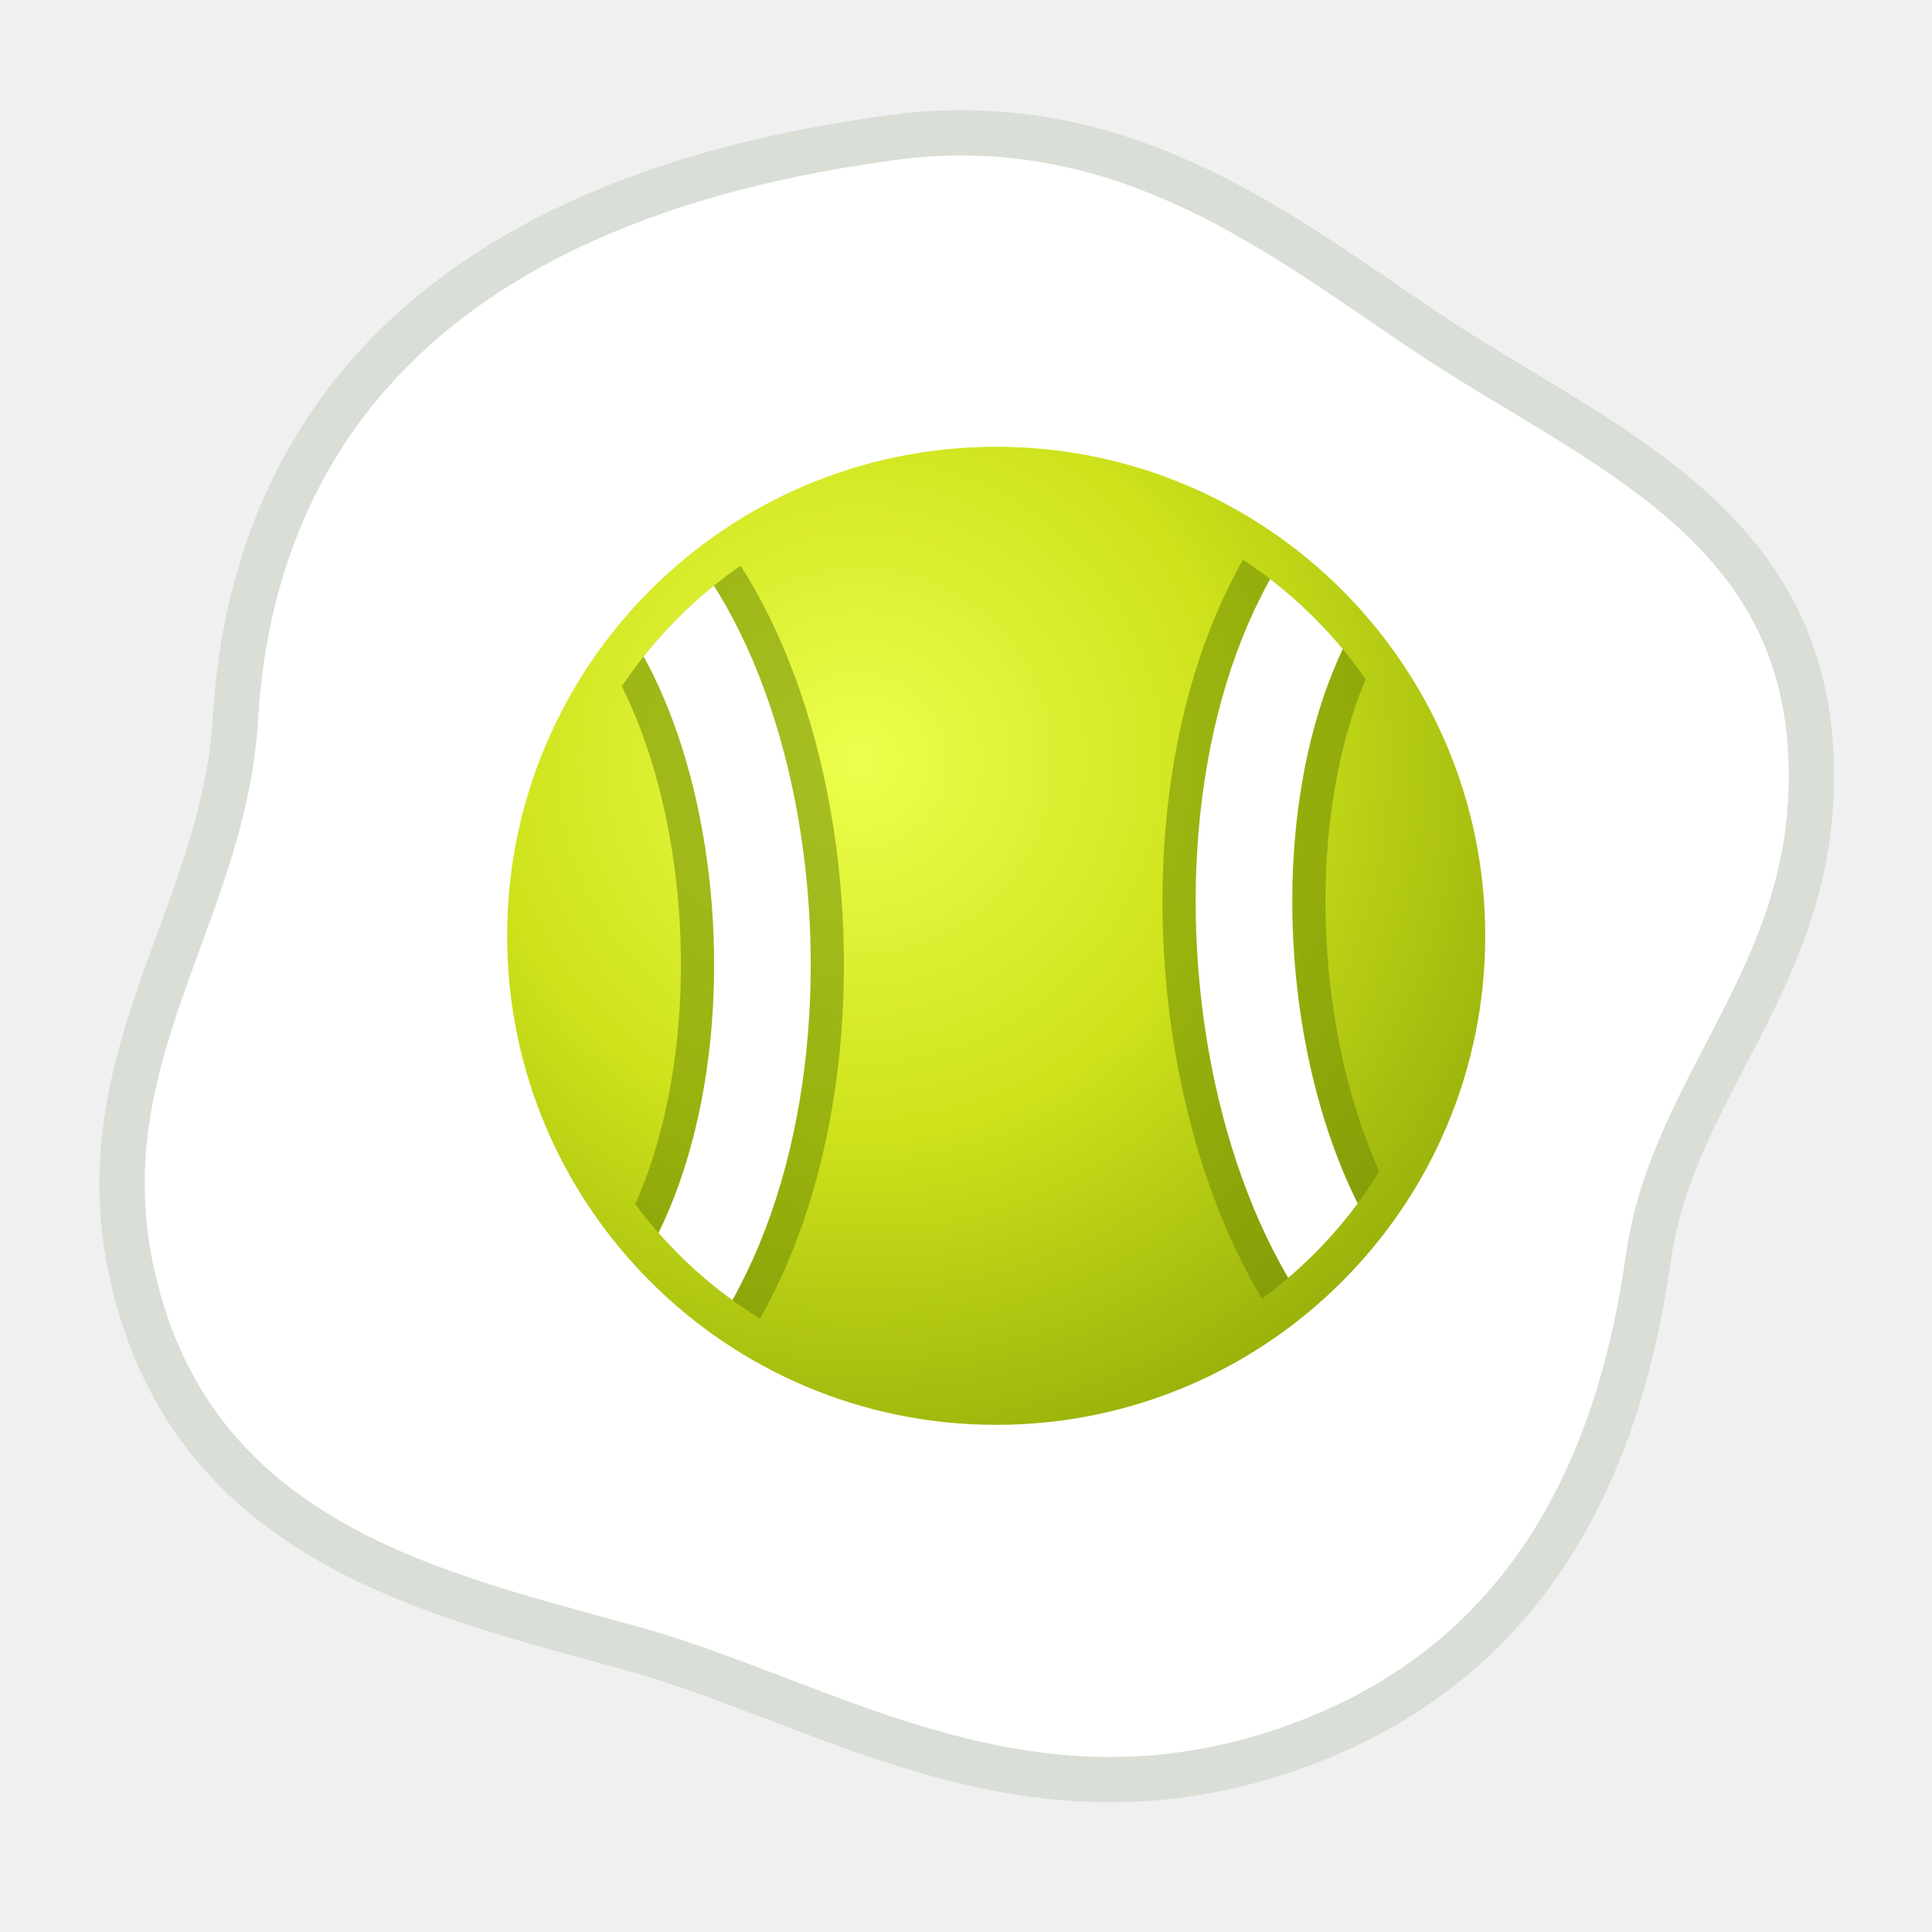
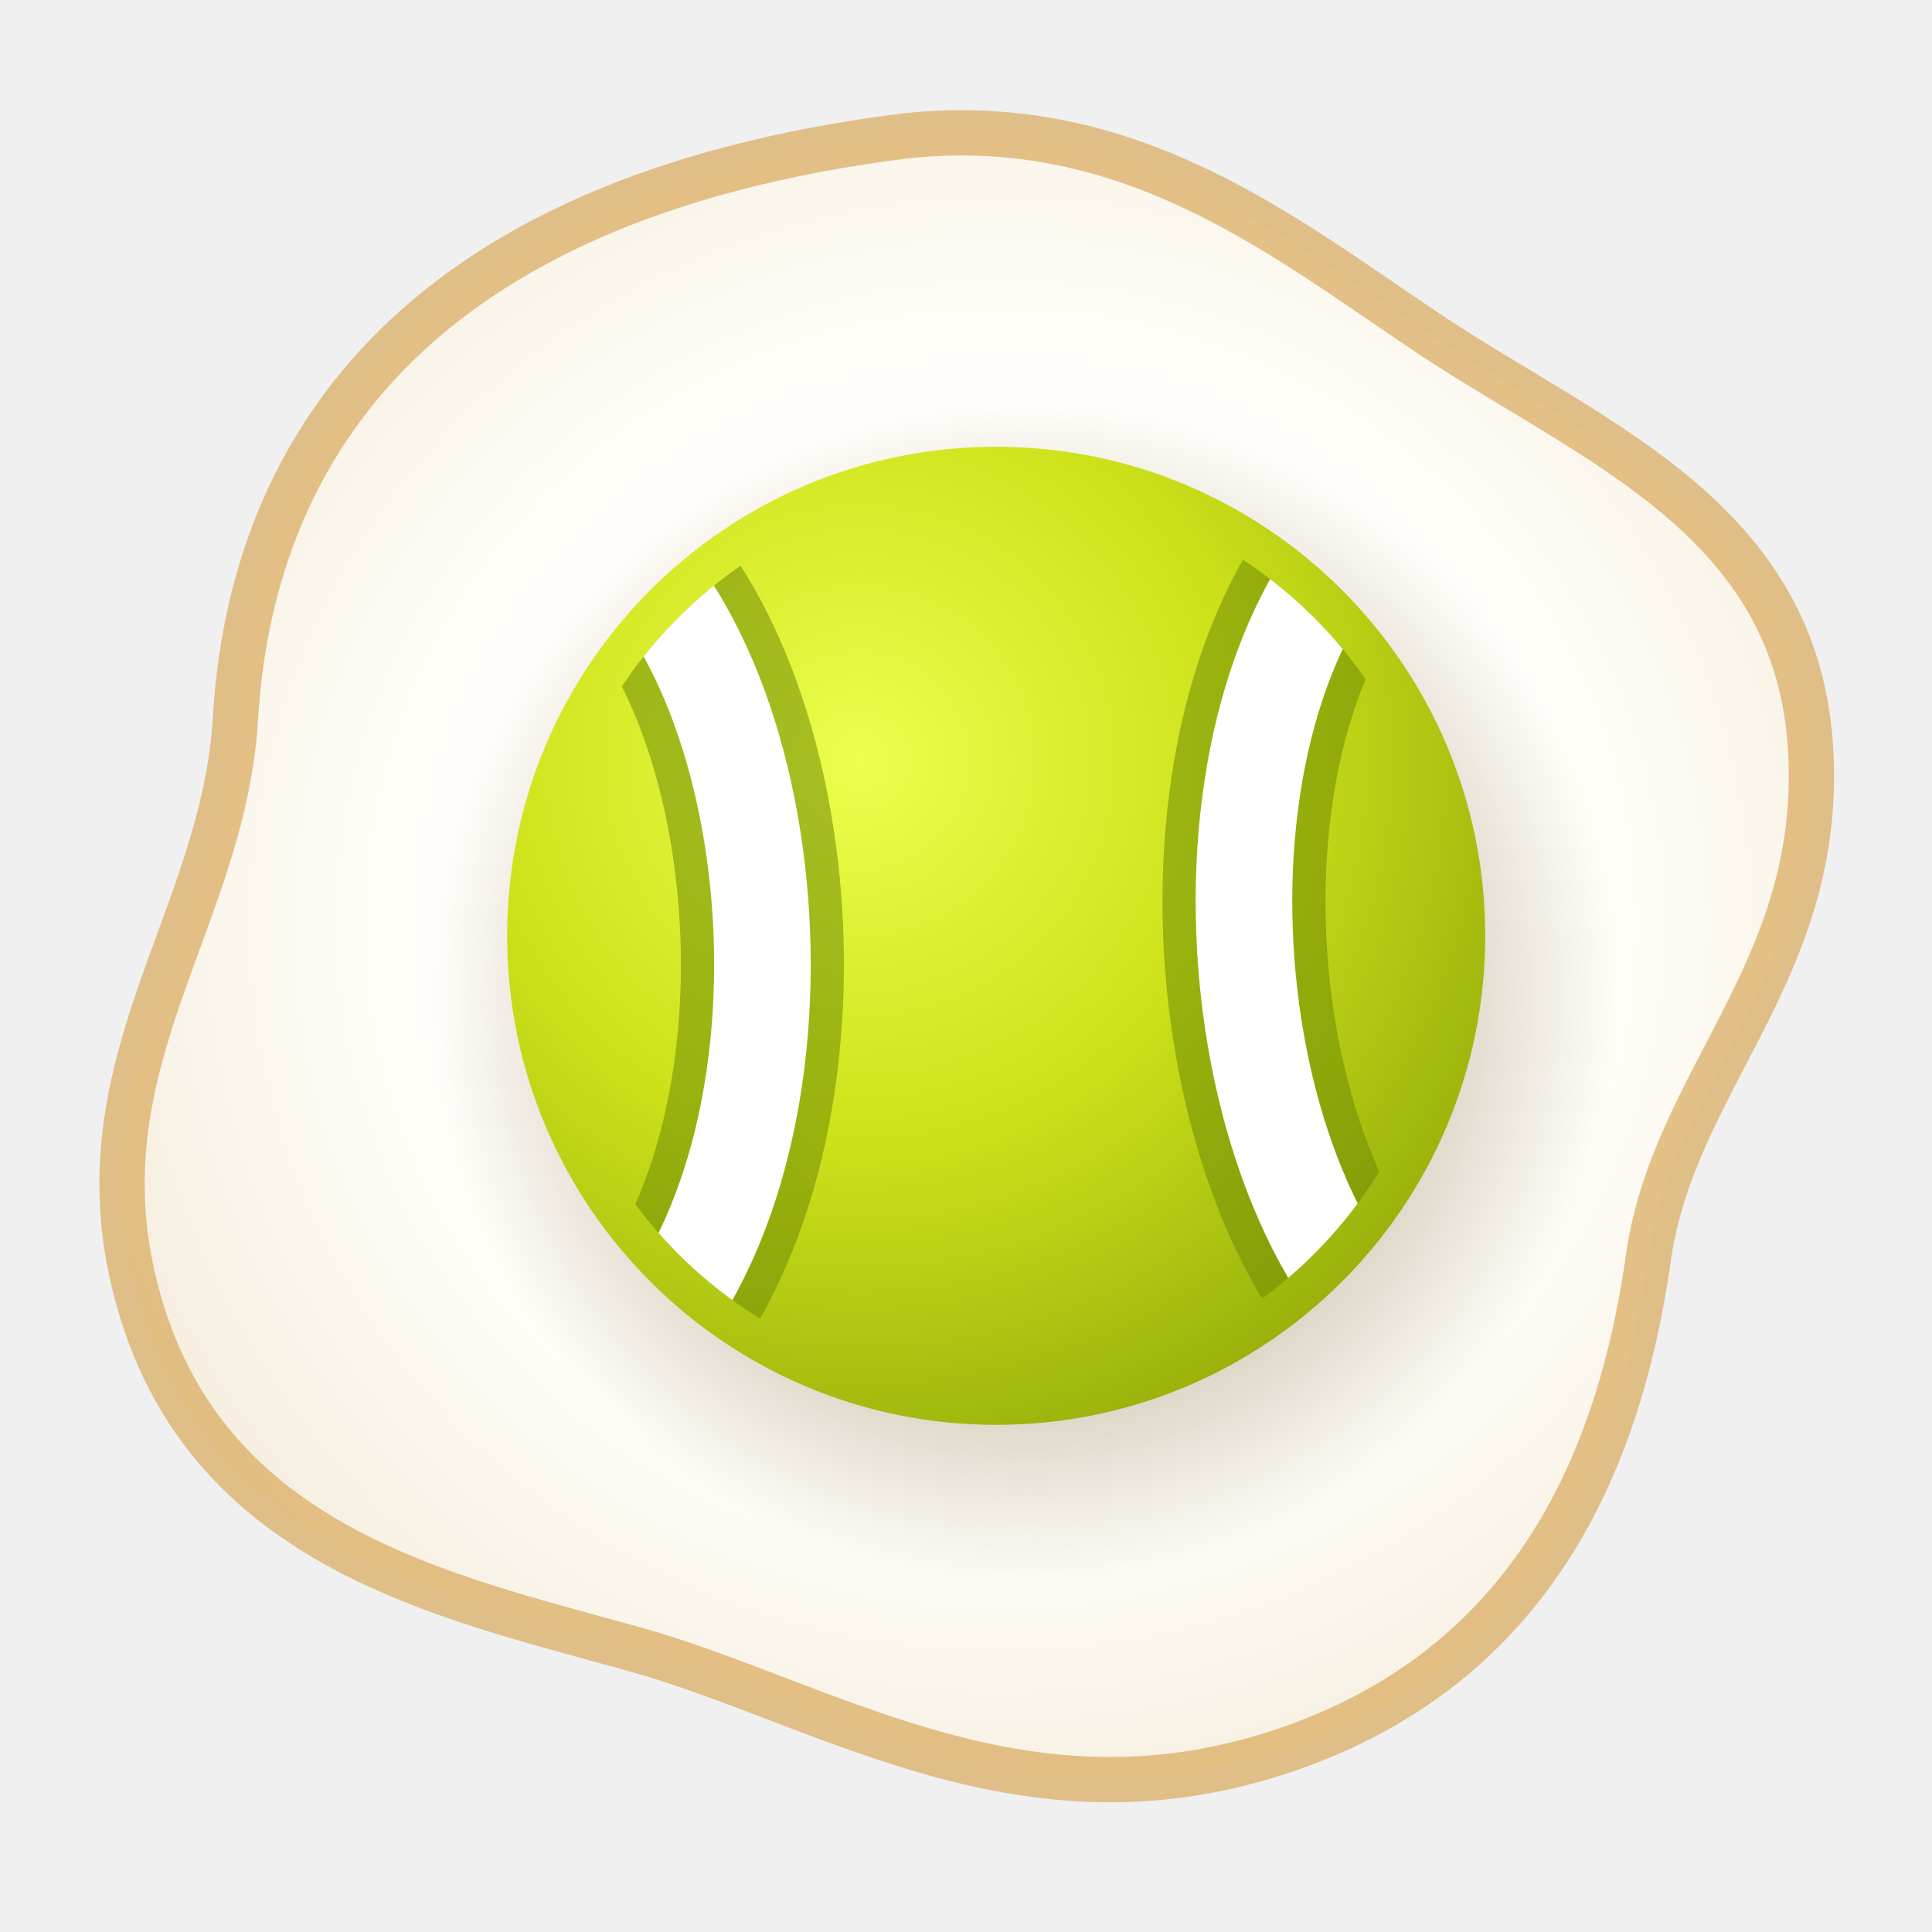
<svg xmlns="http://www.w3.org/2000/svg" viewBox="0 0 64 64" width="64" height="64">
  <defs>
+     <radialGradient id="white" cx="0.52" cy="0.48" r="0.6">
+       <stop offset="0" stop-color="#ffffff" />
+       <stop offset="0.62" stop-color="#fffdf8" />
+       <stop offset="1" stop-color="#f4ecdb" />
+     </radialGradient>
+     <radialGradient id="shadow" cx="0.5" cy="0.5" r="0.5">
+       <stop offset="0.72" stop-color="#8a7a50" stop-opacity=".28" />
+       <stop offset="1" stop-color="#8a7a50" stop-opacity="0" />
+     </radialGradient>
    <radialGradient id="yolk" cx="0.36" cy="0.32" r="0.78">
      <stop offset="0" stop-color="#ecff4d" />
      <stop offset="0.5" stop-color="#cde21a" />
      <stop offset="1" stop-color="#93ab0a" />
    </radialGradient>
    <clipPath id="ball">
      <circle cx="33" cy="31" r="14.9" />
    </clipPath>
  </defs>
-   <path d="M30 4.5c7.5-.8 12.6 3.4 17.4 6.6 5.6 3.7 12.4 6.2 12.6 14.2.2 7-4.6 10.6-5.4 16.4-.9 6.3-3.6 13.6-12.4 16.4-8.2 2.6-14.4-1.4-20.6-3.3C15.4 53 7 51.6 4.6 43.1 2.4 35.4 7.4 30.6 7.8 23.8 8.3 15.4 13.2 6.6 30 4.5z" fill="#ffffff" stroke="#d9ded6" stroke-width="1.5" />
+   <path d="M30 4.5c7.5-.8 12.6 3.4 17.4 6.6 5.6 3.7 12.4 6.2 12.6 14.2.2 7-4.6 10.6-5.4 16.4-.9 6.3-3.6 13.6-12.4 16.4-8.2 2.6-14.4-1.4-20.6-3.3C15.4 53 7 51.6 4.6 43.1 2.4 35.4 7.4 30.6 7.8 23.8 8.3 15.4 13.2 6.6 30 4.5z" fill="url(#white)" stroke="#d9a85b" stroke-opacity=".7" stroke-width="1.5" stroke-linejoin="round" />
+   <circle cx="34" cy="33" r="19.5" fill="url(#shadow)" />
  <circle cx="33" cy="31" r="16.2" fill="url(#yolk)" />
  <g clip-path="url(#ball)" fill="none" stroke-linecap="round">
    <g stroke="#6f8a05" stroke-opacity=".55" stroke-width="5.4">
      <path d="M19.7 17.4c6.7 4.8 7.9 21.9.5 28.2" />
      <path d="M46.3 16.6c-7.4 5.7-6.3 22.8.5 28.2" />
    </g>
    <g stroke="#ffffff" stroke-width="3.2">
      <path d="M19.7 17.4c6.7 4.8 7.9 21.9.5 28.2" />
      <path d="M46.3 16.6c-7.4 5.7-6.3 22.8.5 28.2" />
    </g>
  </g>
</svg>
